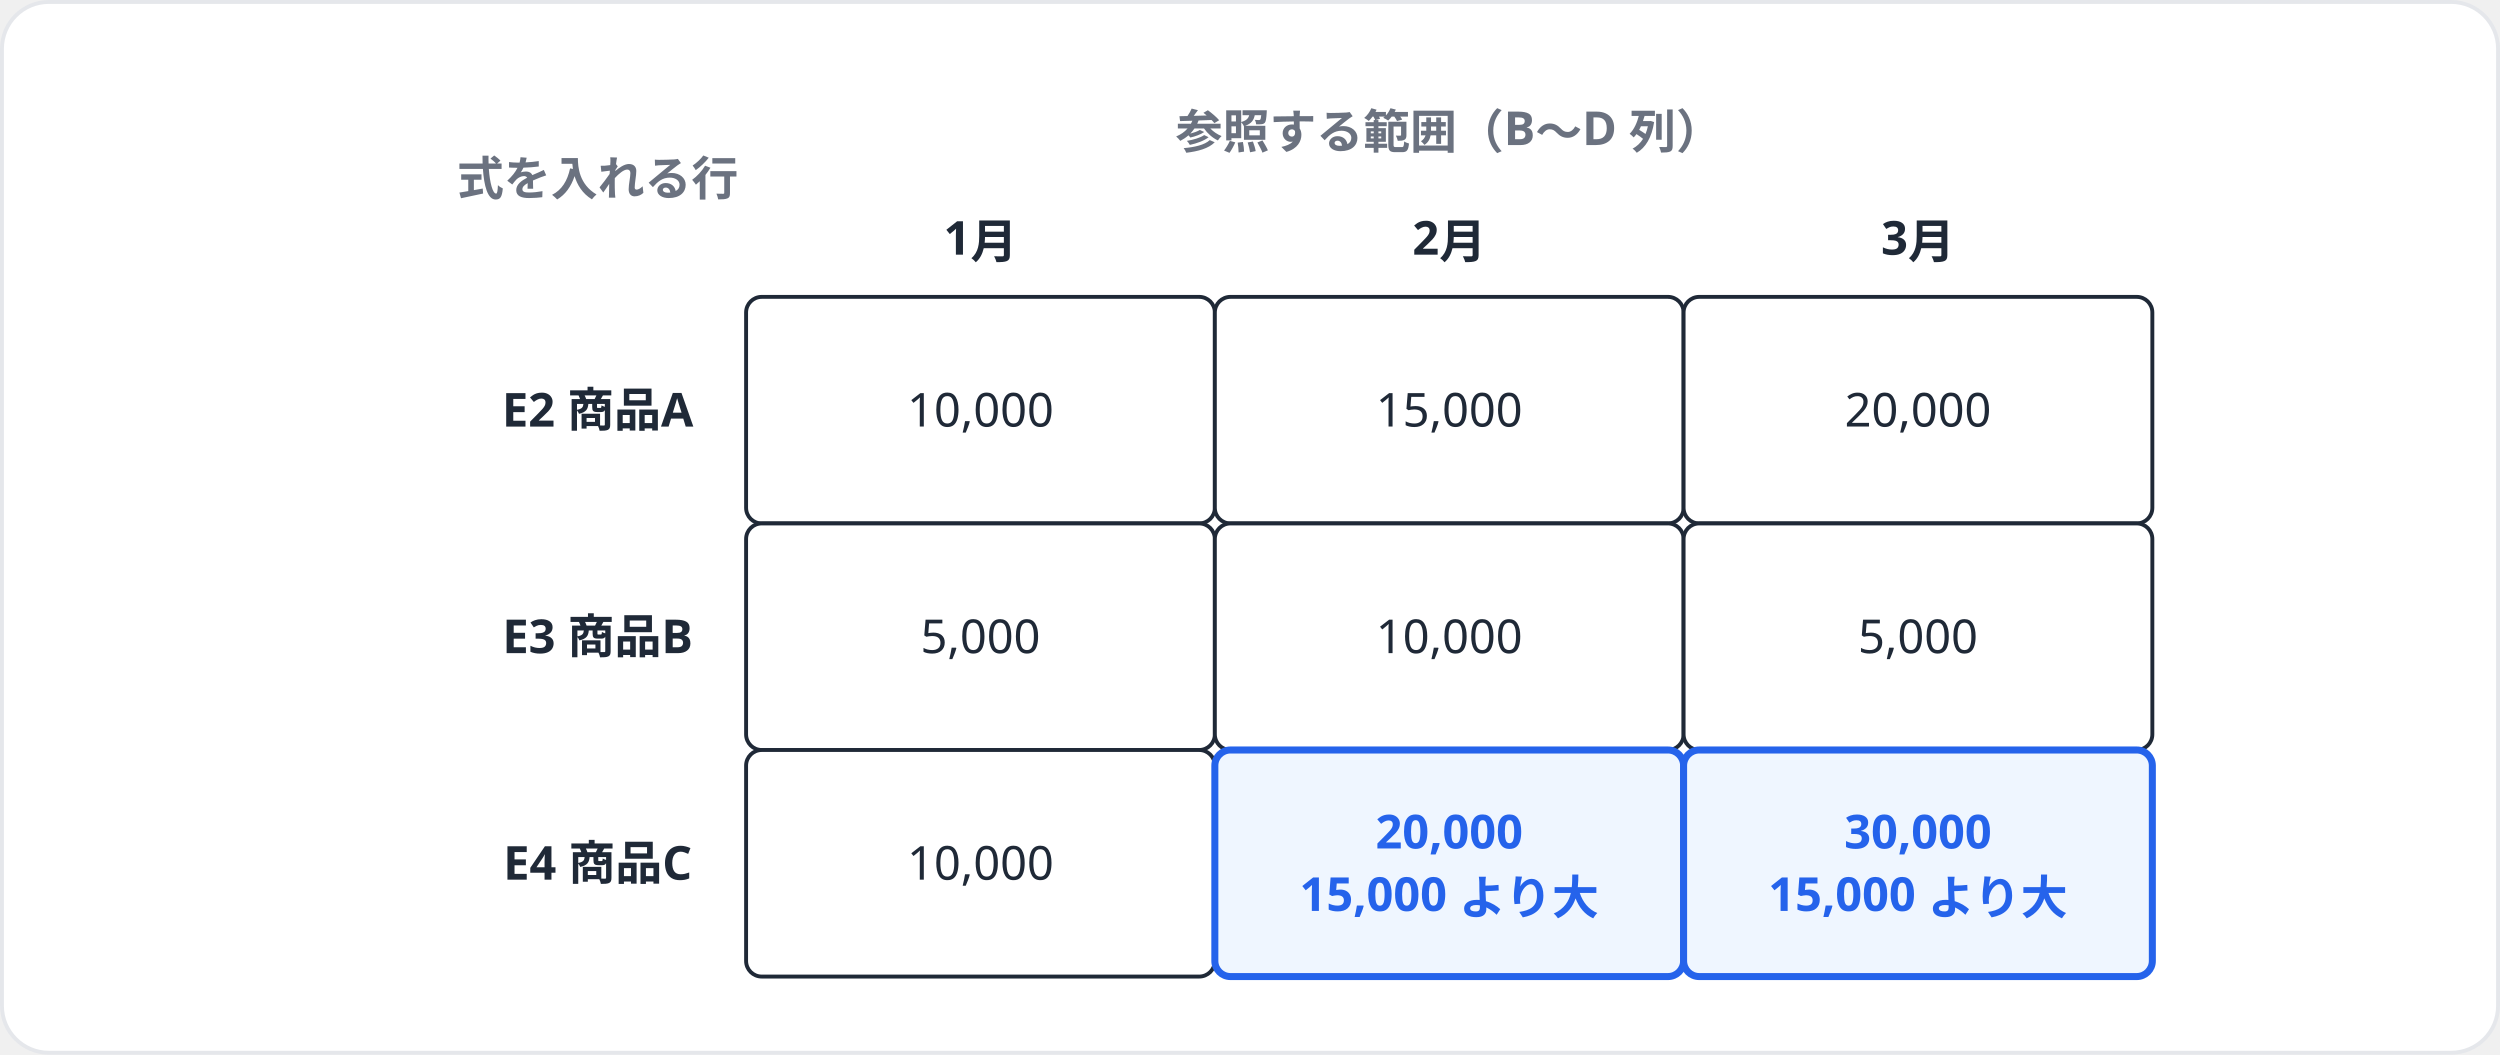
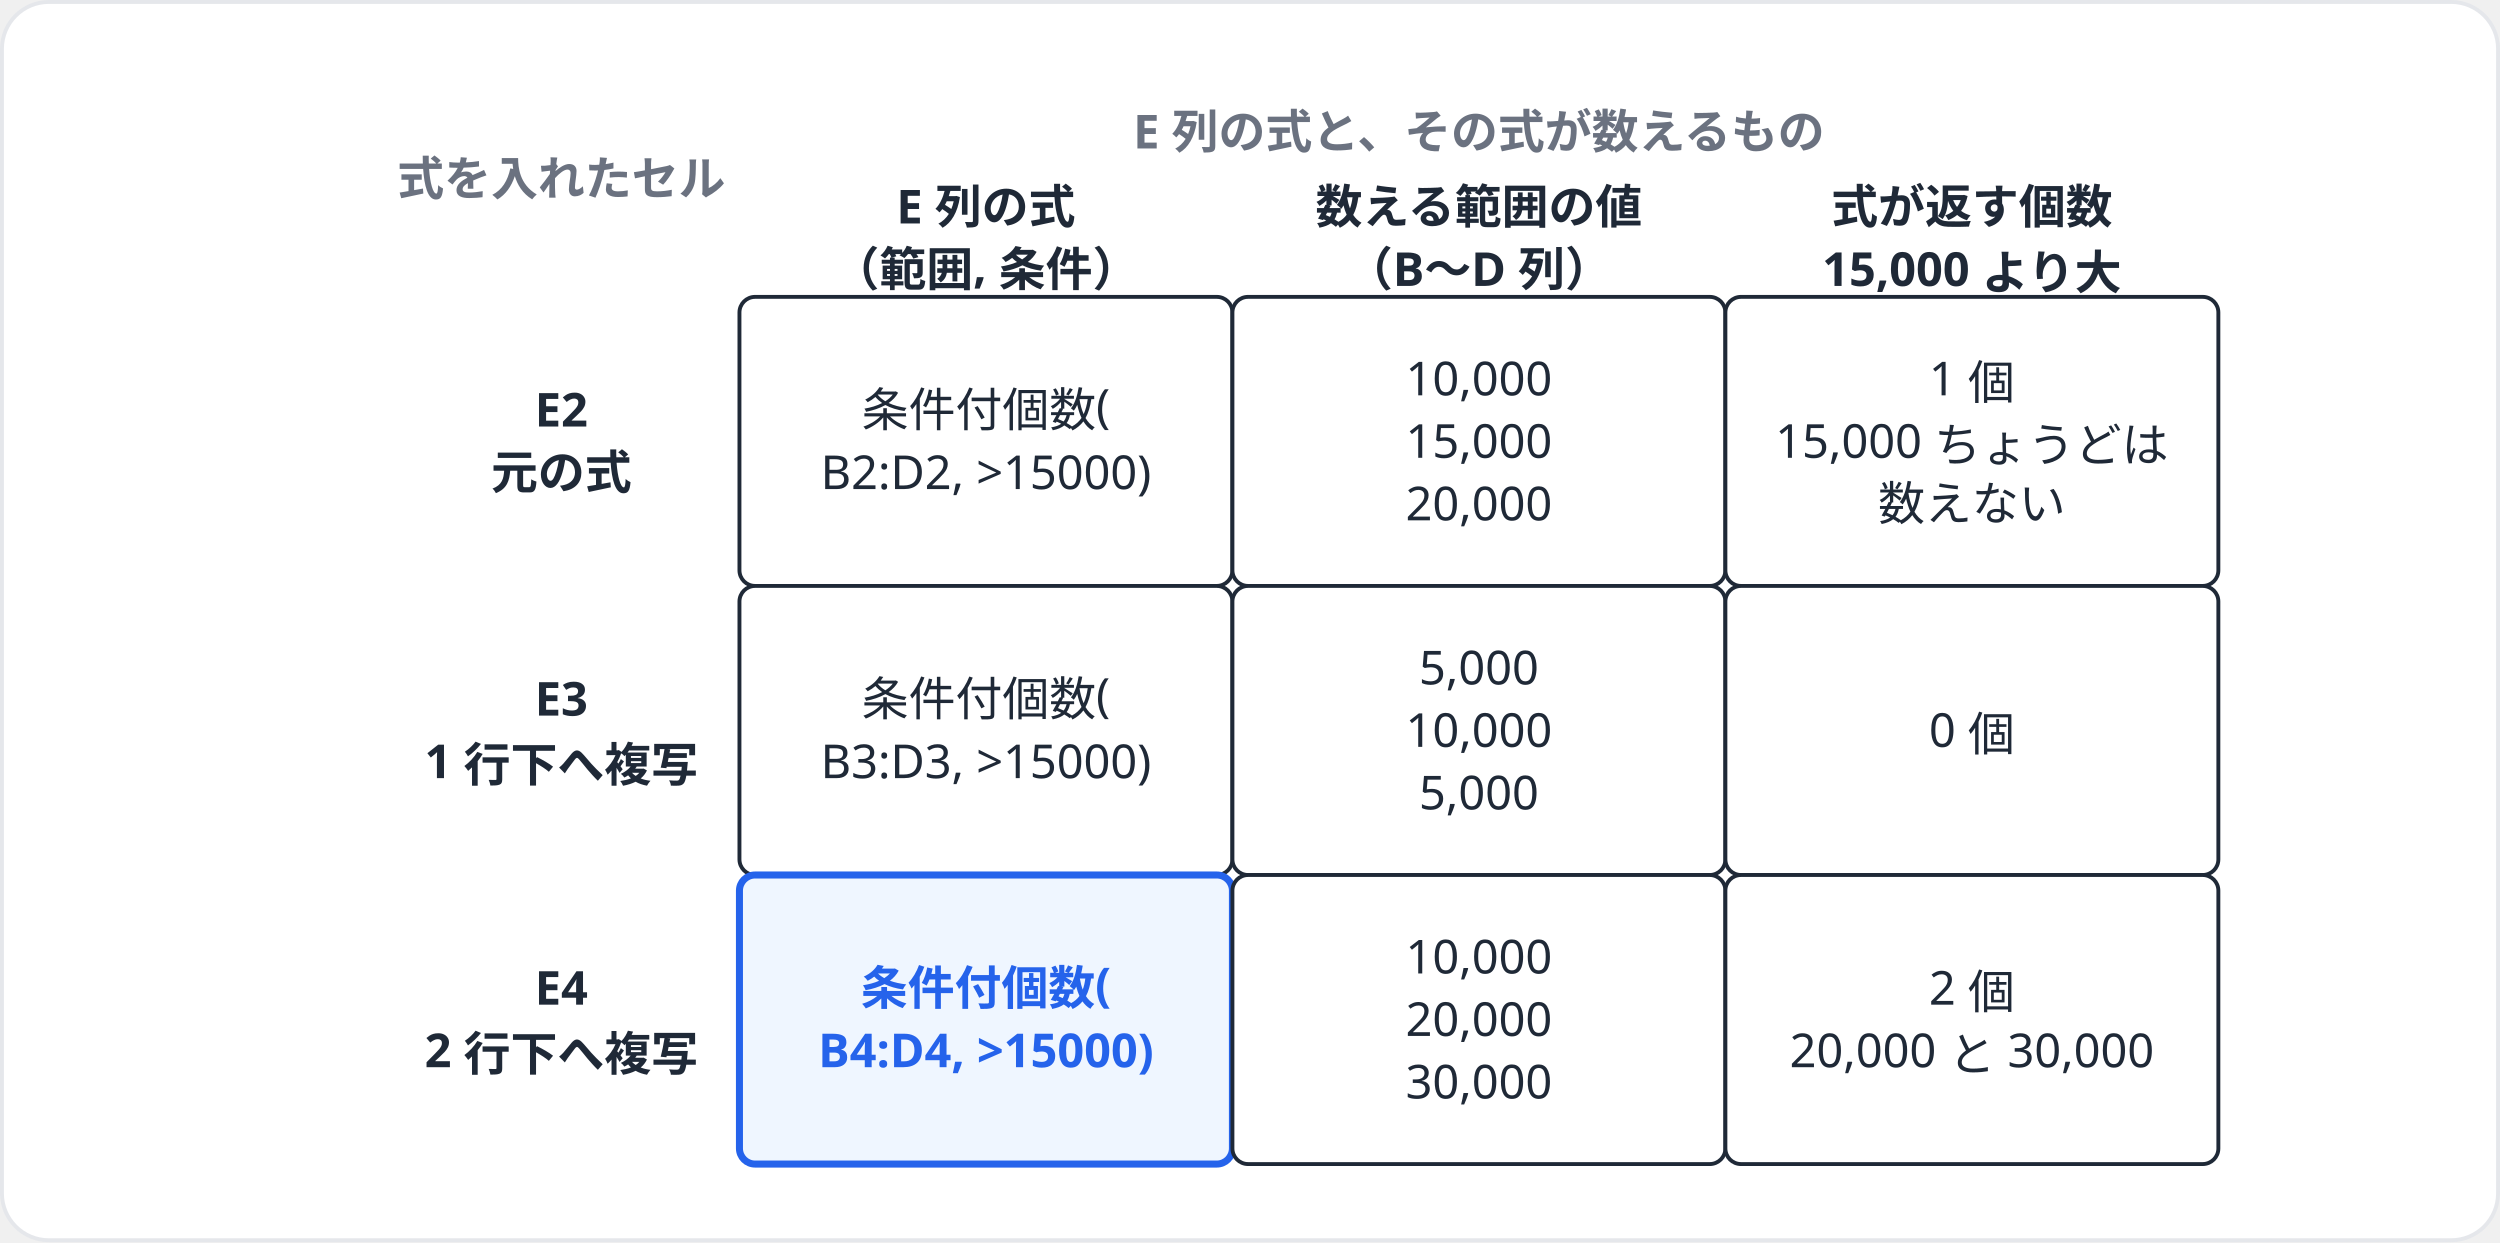
- <svg xmlns="http://www.w3.org/2000/svg" width="640" height="270" viewBox="0 0 640 270">
-   <rect x="0.5" y="0.5" width="639" height="269" rx="12" fill="#ffffff" stroke="#e5e7eb" stroke-width="1" />
-   <g transform="translate(89 20)">
-     <text x="282" y="18" font-family="Hiragino Sans, Hiragino Kaku Gothic ProN, Noto Sans JP, Yu Gothic, Meiryo, sans-serif" font-size="12" fill="#6b7280" text-anchor="middle" font-weight="600">参照する範囲（B〜D 列）</text>
-     <text x="64" y="30" font-family="Hiragino Sans, Hiragino Kaku Gothic ProN, Noto Sans JP, Yu Gothic, Meiryo, sans-serif" font-size="12" fill="#6b7280" text-anchor="middle" font-weight="600">式を入れる行</text>
-     <text x="162" y="45.2" font-family="Hiragino Sans, Hiragino Kaku Gothic ProN, Noto Sans JP, Yu Gothic, Meiryo, sans-serif" font-size="12" fill="#1f2937" text-anchor="middle" font-weight="600">1月</text>
-     <text x="282" y="45.2" font-family="Hiragino Sans, Hiragino Kaku Gothic ProN, Noto Sans JP, Yu Gothic, Meiryo, sans-serif" font-size="12" fill="#1f2937" text-anchor="middle" font-weight="600">2月</text>
-     <text x="402" y="45.2" font-family="Hiragino Sans, Hiragino Kaku Gothic ProN, Noto Sans JP, Yu Gothic, Meiryo, sans-serif" font-size="12" fill="#1f2937" text-anchor="middle" font-weight="600">3月</text>
-     <text x="64" y="89.2" font-family="Hiragino Sans, Hiragino Kaku Gothic ProN, Noto Sans JP, Yu Gothic, Meiryo, sans-serif" font-size="12" fill="#1f2937" text-anchor="middle" font-weight="600">E2 商品A</text>
-     <text x="64" y="147.2" font-family="Hiragino Sans, Hiragino Kaku Gothic ProN, Noto Sans JP, Yu Gothic, Meiryo, sans-serif" font-size="12" fill="#1f2937" text-anchor="middle" font-weight="600">E3 商品B</text>
-     <text x="64" y="205.2" font-family="Hiragino Sans, Hiragino Kaku Gothic ProN, Noto Sans JP, Yu Gothic, Meiryo, sans-serif" font-size="12" fill="#1f2937" text-anchor="middle" font-weight="600">E4 商品C</text>
-     <rect x="102" y="56" width="120" height="58" rx="4" fill="#ffffff" stroke="#1f2937" stroke-width="1" />
-     <text x="162" y="89.2" font-family="Hiragino Sans, Hiragino Kaku Gothic ProN, Noto Sans JP, Yu Gothic, Meiryo, sans-serif" font-size="12" fill="#1f2937" text-anchor="middle">10,000</text>
-     <rect x="222" y="56" width="120" height="58" rx="4" fill="#ffffff" stroke="#1f2937" stroke-width="1" />
-     <text x="282" y="89.2" font-family="Hiragino Sans, Hiragino Kaku Gothic ProN, Noto Sans JP, Yu Gothic, Meiryo, sans-serif" font-size="12" fill="#1f2937" text-anchor="middle">15,000</text>
-     <rect x="342" y="56" width="120" height="58" rx="4" fill="#ffffff" stroke="#1f2937" stroke-width="1" />
-     <text x="402" y="89.2" font-family="Hiragino Sans, Hiragino Kaku Gothic ProN, Noto Sans JP, Yu Gothic, Meiryo, sans-serif" font-size="12" fill="#1f2937" text-anchor="middle">20,000</text>
-     <rect x="102" y="114" width="120" height="58" rx="4" fill="#ffffff" stroke="#1f2937" stroke-width="1" />
-     <text x="162" y="147.2" font-family="Hiragino Sans, Hiragino Kaku Gothic ProN, Noto Sans JP, Yu Gothic, Meiryo, sans-serif" font-size="12" fill="#1f2937" text-anchor="middle">5,000</text>
-     <rect x="222" y="114" width="120" height="58" rx="4" fill="#ffffff" stroke="#1f2937" stroke-width="1" />
-     <text x="282" y="147.2" font-family="Hiragino Sans, Hiragino Kaku Gothic ProN, Noto Sans JP, Yu Gothic, Meiryo, sans-serif" font-size="12" fill="#1f2937" text-anchor="middle">10,000</text>
-     <rect x="342" y="114" width="120" height="58" rx="4" fill="#ffffff" stroke="#1f2937" stroke-width="1" />
-     <text x="402" y="147.2" font-family="Hiragino Sans, Hiragino Kaku Gothic ProN, Noto Sans JP, Yu Gothic, Meiryo, sans-serif" font-size="12" fill="#1f2937" text-anchor="middle">5,000</text>
-     <rect x="102" y="172" width="120" height="58" rx="4" fill="#ffffff" stroke="#1f2937" stroke-width="1" />
-     <text x="162" y="205.2" font-family="Hiragino Sans, Hiragino Kaku Gothic ProN, Noto Sans JP, Yu Gothic, Meiryo, sans-serif" font-size="12" fill="#1f2937" text-anchor="middle">10,000</text>
-     <rect x="222" y="172" width="120" height="58" rx="4" fill="#eff6ff" stroke="#2563eb" stroke-width="1.8" />
-     <text x="282" y="197.2" font-family="Hiragino Sans, Hiragino Kaku Gothic ProN, Noto Sans JP, Yu Gothic, Meiryo, sans-serif" font-size="12" fill="#2563eb" text-anchor="middle" font-weight="600">20,000</text>
-     <text x="282" y="213.2" font-family="Hiragino Sans, Hiragino Kaku Gothic ProN, Noto Sans JP, Yu Gothic, Meiryo, sans-serif" font-size="12" fill="#2563eb" text-anchor="middle" font-weight="600">15,000 より大</text>
-     <rect x="342" y="172" width="120" height="58" rx="4" fill="#eff6ff" stroke="#2563eb" stroke-width="1.8" />
-     <text x="402" y="197.2" font-family="Hiragino Sans, Hiragino Kaku Gothic ProN, Noto Sans JP, Yu Gothic, Meiryo, sans-serif" font-size="12" fill="#2563eb" text-anchor="middle" font-weight="600">30,000</text>
-     <text x="402" y="213.2" font-family="Hiragino Sans, Hiragino Kaku Gothic ProN, Noto Sans JP, Yu Gothic, Meiryo, sans-serif" font-size="12" fill="#2563eb" text-anchor="middle" font-weight="600">15,000 より大</text>
+ <svg xmlns="http://www.w3.org/2000/svg" width="640" height="318" viewBox="0 0 640 318">
+   <rect x="0.5" y="0.5" width="639" height="317" rx="12" fill="#ffffff" stroke="#e5e7eb" stroke-width="1" />
+   <g transform="translate(72.1 20)">
+     <text x="306.5" y="18" font-family="Hiragino Sans, Hiragino Kaku Gothic ProN, Noto Sans JP, Yu Gothic, Meiryo, sans-serif" font-size="12" fill="#6b7280" text-anchor="middle" font-weight="600">E 列の式と、その式が数えるもの</text>
+     <text x="71.6" y="30" font-family="Hiragino Sans, Hiragino Kaku Gothic ProN, Noto Sans JP, Yu Gothic, Meiryo, sans-serif" font-size="12" fill="#6b7280" text-anchor="middle" font-weight="600">式を入れたセル</text>
+     <text x="180.3" y="37.2" font-family="Hiragino Sans, Hiragino Kaku Gothic ProN, Noto Sans JP, Yu Gothic, Meiryo, sans-serif" font-size="12" fill="#1f2937" text-anchor="middle" font-weight="600">E 列の式</text>
+     <text x="180.3" y="53.2" font-family="Hiragino Sans, Hiragino Kaku Gothic ProN, Noto Sans JP, Yu Gothic, Meiryo, sans-serif" font-size="12" fill="#1f2937" text-anchor="middle" font-weight="600">（範囲, 条件）</text>
+     <text x="306.5" y="37.2" font-family="Hiragino Sans, Hiragino Kaku Gothic ProN, Noto Sans JP, Yu Gothic, Meiryo, sans-serif" font-size="12" fill="#1f2937" text-anchor="middle" font-weight="600">数える範囲の値</text>
+     <text x="306.5" y="53.2" font-family="Hiragino Sans, Hiragino Kaku Gothic ProN, Noto Sans JP, Yu Gothic, Meiryo, sans-serif" font-size="12" fill="#1f2937" text-anchor="middle" font-weight="600">（B〜D 列）</text>
+     <text x="432.7" y="37.2" font-family="Hiragino Sans, Hiragino Kaku Gothic ProN, Noto Sans JP, Yu Gothic, Meiryo, sans-serif" font-size="12" fill="#1f2937" text-anchor="middle" font-weight="600">式が返す個数</text>
+     <text x="432.7" y="53.2" font-family="Hiragino Sans, Hiragino Kaku Gothic ProN, Noto Sans JP, Yu Gothic, Meiryo, sans-serif" font-size="12" fill="#1f2937" text-anchor="middle" font-weight="600">15,000 より大</text>
+     <text x="71.6" y="89.2" font-family="Hiragino Sans, Hiragino Kaku Gothic ProN, Noto Sans JP, Yu Gothic, Meiryo, sans-serif" font-size="12" fill="#1f2937" text-anchor="middle" font-weight="600">E2</text>
+     <text x="71.6" y="105.2" font-family="Hiragino Sans, Hiragino Kaku Gothic ProN, Noto Sans JP, Yu Gothic, Meiryo, sans-serif" font-size="12" fill="#1f2937" text-anchor="middle" font-weight="600">元の式</text>
+     <text x="71.6" y="163.2" font-family="Hiragino Sans, Hiragino Kaku Gothic ProN, Noto Sans JP, Yu Gothic, Meiryo, sans-serif" font-size="12" fill="#1f2937" text-anchor="middle" font-weight="600">E3</text>
+     <text x="71.6" y="179.2" font-family="Hiragino Sans, Hiragino Kaku Gothic ProN, Noto Sans JP, Yu Gothic, Meiryo, sans-serif" font-size="12" fill="#1f2937" text-anchor="middle" font-weight="600">1 行下へ複写</text>
+     <text x="71.6" y="237.2" font-family="Hiragino Sans, Hiragino Kaku Gothic ProN, Noto Sans JP, Yu Gothic, Meiryo, sans-serif" font-size="12" fill="#1f2937" text-anchor="middle" font-weight="600">E4</text>
+     <text x="71.6" y="253.2" font-family="Hiragino Sans, Hiragino Kaku Gothic ProN, Noto Sans JP, Yu Gothic, Meiryo, sans-serif" font-size="12" fill="#1f2937" text-anchor="middle" font-weight="600">2 行下へ複写</text>
+     <rect x="117.2" y="56" width="126.2" height="74" rx="4" fill="#ffffff" stroke="#1f2937" stroke-width="1" />
+     <text x="180.3" y="89.2" font-family="Hiragino Sans, Hiragino Kaku Gothic ProN, Noto Sans JP, Yu Gothic, Meiryo, sans-serif" font-size="12" fill="#1f2937" text-anchor="middle">条件付個数(</text>
+     <text x="180.3" y="105.2" font-family="Hiragino Sans, Hiragino Kaku Gothic ProN, Noto Sans JP, Yu Gothic, Meiryo, sans-serif" font-size="12" fill="#1f2937" text-anchor="middle">B2:D2, &gt;15000)</text>
+     <rect x="243.4" y="56" width="126.2" height="74" rx="4" fill="#ffffff" stroke="#1f2937" stroke-width="1" />
+     <text x="306.5" y="81.2" font-family="Hiragino Sans, Hiragino Kaku Gothic ProN, Noto Sans JP, Yu Gothic, Meiryo, sans-serif" font-size="12" fill="#1f2937" text-anchor="middle">10,000</text>
+     <text x="306.5" y="97.2" font-family="Hiragino Sans, Hiragino Kaku Gothic ProN, Noto Sans JP, Yu Gothic, Meiryo, sans-serif" font-size="12" fill="#1f2937" text-anchor="middle">15,000</text>
+     <text x="306.5" y="113.2" font-family="Hiragino Sans, Hiragino Kaku Gothic ProN, Noto Sans JP, Yu Gothic, Meiryo, sans-serif" font-size="12" fill="#1f2937" text-anchor="middle">20,000</text>
+     <rect x="369.6" y="56" width="126.2" height="74" rx="4" fill="#ffffff" stroke="#1f2937" stroke-width="1" />
+     <text x="432.7" y="81.2" font-family="Hiragino Sans, Hiragino Kaku Gothic ProN, Noto Sans JP, Yu Gothic, Meiryo, sans-serif" font-size="12" fill="#1f2937" text-anchor="middle">1 個</text>
+     <text x="432.7" y="97.2" font-family="Hiragino Sans, Hiragino Kaku Gothic ProN, Noto Sans JP, Yu Gothic, Meiryo, sans-serif" font-size="12" fill="#1f2937" text-anchor="middle">15,000 ちょうどは</text>
+     <text x="432.7" y="113.2" font-family="Hiragino Sans, Hiragino Kaku Gothic ProN, Noto Sans JP, Yu Gothic, Meiryo, sans-serif" font-size="12" fill="#1f2937" text-anchor="middle">数えない</text>
+     <rect x="117.2" y="130" width="126.2" height="74" rx="4" fill="#ffffff" stroke="#1f2937" stroke-width="1" />
+     <text x="180.3" y="163.2" font-family="Hiragino Sans, Hiragino Kaku Gothic ProN, Noto Sans JP, Yu Gothic, Meiryo, sans-serif" font-size="12" fill="#1f2937" text-anchor="middle">条件付個数(</text>
+     <text x="180.3" y="179.2" font-family="Hiragino Sans, Hiragino Kaku Gothic ProN, Noto Sans JP, Yu Gothic, Meiryo, sans-serif" font-size="12" fill="#1f2937" text-anchor="middle">B3:D3, &gt;15000)</text>
+     <rect x="243.4" y="130" width="126.2" height="74" rx="4" fill="#ffffff" stroke="#1f2937" stroke-width="1" />
+     <text x="306.5" y="155.2" font-family="Hiragino Sans, Hiragino Kaku Gothic ProN, Noto Sans JP, Yu Gothic, Meiryo, sans-serif" font-size="12" fill="#1f2937" text-anchor="middle">5,000</text>
+     <text x="306.5" y="171.2" font-family="Hiragino Sans, Hiragino Kaku Gothic ProN, Noto Sans JP, Yu Gothic, Meiryo, sans-serif" font-size="12" fill="#1f2937" text-anchor="middle">10,000</text>
+     <text x="306.5" y="187.2" font-family="Hiragino Sans, Hiragino Kaku Gothic ProN, Noto Sans JP, Yu Gothic, Meiryo, sans-serif" font-size="12" fill="#1f2937" text-anchor="middle">5,000</text>
+     <rect x="369.6" y="130" width="126.2" height="74" rx="4" fill="#ffffff" stroke="#1f2937" stroke-width="1" />
+     <text x="432.7" y="171.2" font-family="Hiragino Sans, Hiragino Kaku Gothic ProN, Noto Sans JP, Yu Gothic, Meiryo, sans-serif" font-size="12" fill="#1f2937" text-anchor="middle">0 個</text>
+     <rect x="117.2" y="204" width="126.2" height="74" rx="4" fill="#eff6ff" stroke="#2563eb" stroke-width="1.8" />
+     <text x="180.3" y="237.2" font-family="Hiragino Sans, Hiragino Kaku Gothic ProN, Noto Sans JP, Yu Gothic, Meiryo, sans-serif" font-size="12" fill="#2563eb" text-anchor="middle" font-weight="600">条件付個数(</text>
+     <text x="180.3" y="253.2" font-family="Hiragino Sans, Hiragino Kaku Gothic ProN, Noto Sans JP, Yu Gothic, Meiryo, sans-serif" font-size="12" fill="#2563eb" text-anchor="middle" font-weight="600">B4:D4, &gt;15000)</text>
+     <rect x="243.4" y="204" width="126.2" height="74" rx="4" fill="#ffffff" stroke="#1f2937" stroke-width="1" />
+     <text x="306.5" y="229.2" font-family="Hiragino Sans, Hiragino Kaku Gothic ProN, Noto Sans JP, Yu Gothic, Meiryo, sans-serif" font-size="12" fill="#1f2937" text-anchor="middle">10,000</text>
+     <text x="306.5" y="245.2" font-family="Hiragino Sans, Hiragino Kaku Gothic ProN, Noto Sans JP, Yu Gothic, Meiryo, sans-serif" font-size="12" fill="#1f2937" text-anchor="middle">20,000</text>
+     <text x="306.5" y="261.2" font-family="Hiragino Sans, Hiragino Kaku Gothic ProN, Noto Sans JP, Yu Gothic, Meiryo, sans-serif" font-size="12" fill="#1f2937" text-anchor="middle">30,000</text>
+     <rect x="369.6" y="204" width="126.2" height="74" rx="4" fill="#ffffff" stroke="#1f2937" stroke-width="1" />
+     <text x="432.7" y="237.2" font-family="Hiragino Sans, Hiragino Kaku Gothic ProN, Noto Sans JP, Yu Gothic, Meiryo, sans-serif" font-size="12" fill="#1f2937" text-anchor="middle">2 個</text>
+     <text x="432.7" y="253.2" font-family="Hiragino Sans, Hiragino Kaku Gothic ProN, Noto Sans JP, Yu Gothic, Meiryo, sans-serif" font-size="12" fill="#1f2937" text-anchor="middle">20,000 と 30,000</text>
  </g>
</svg>
